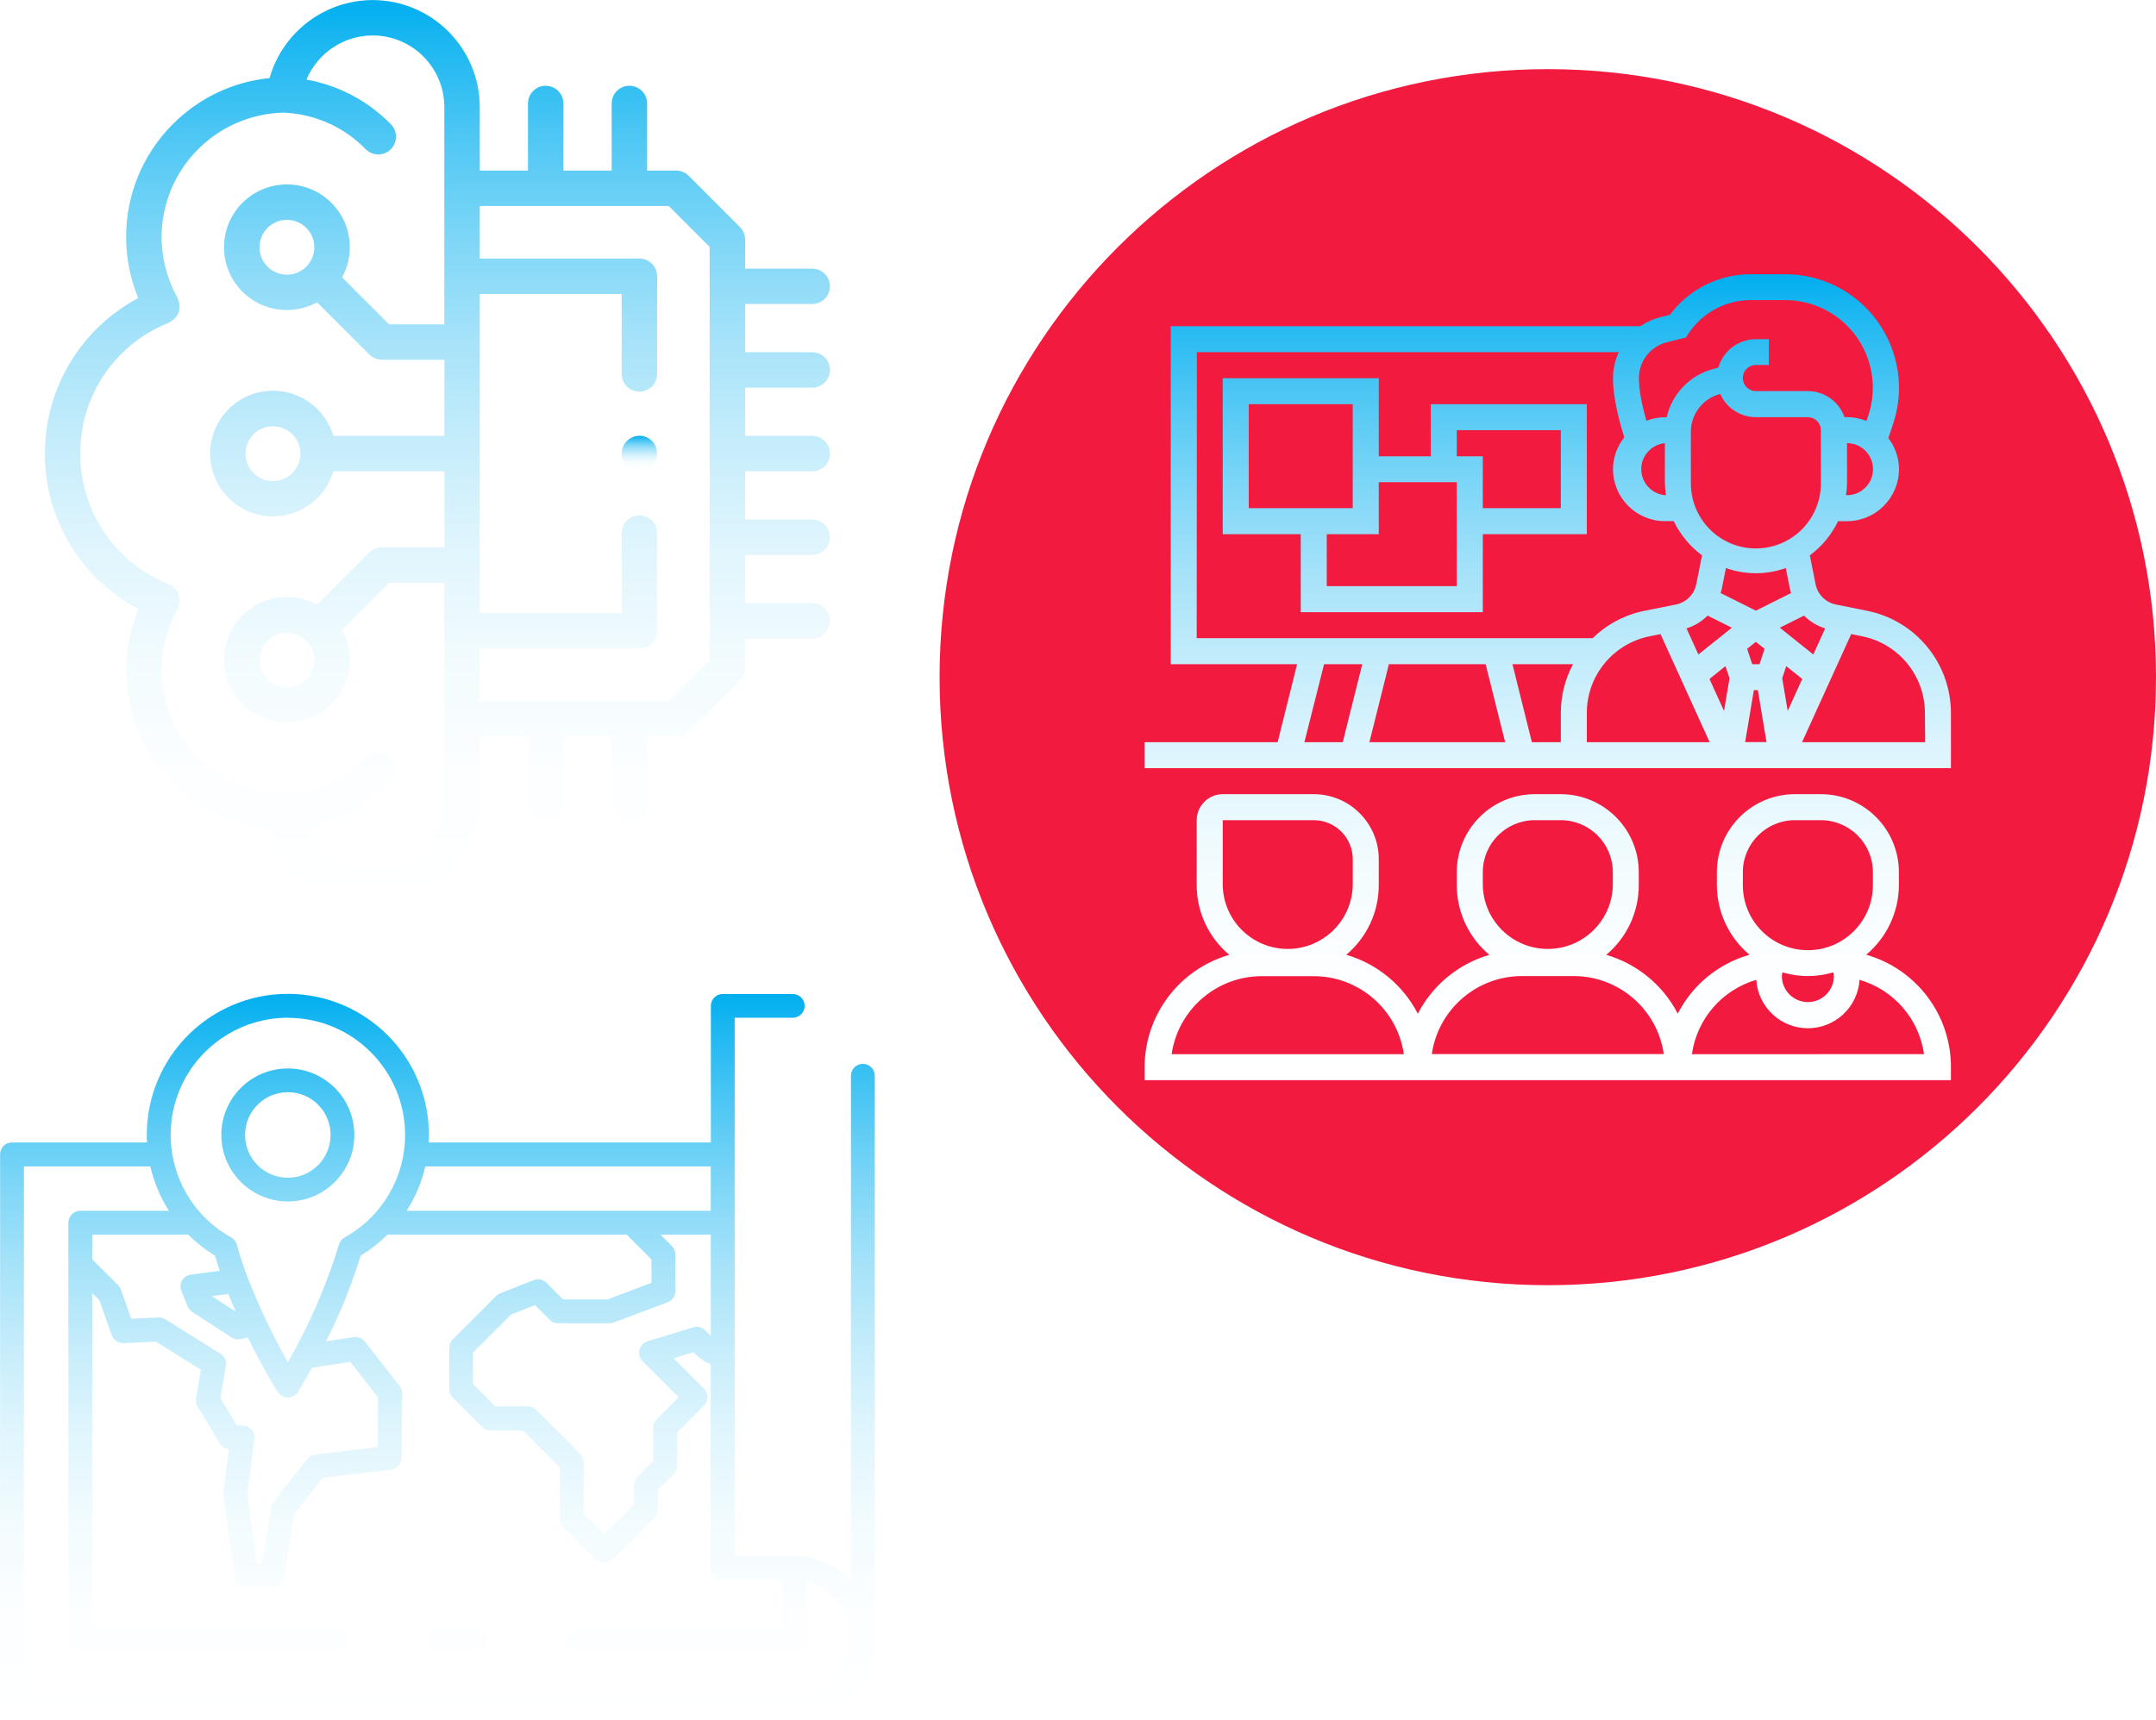
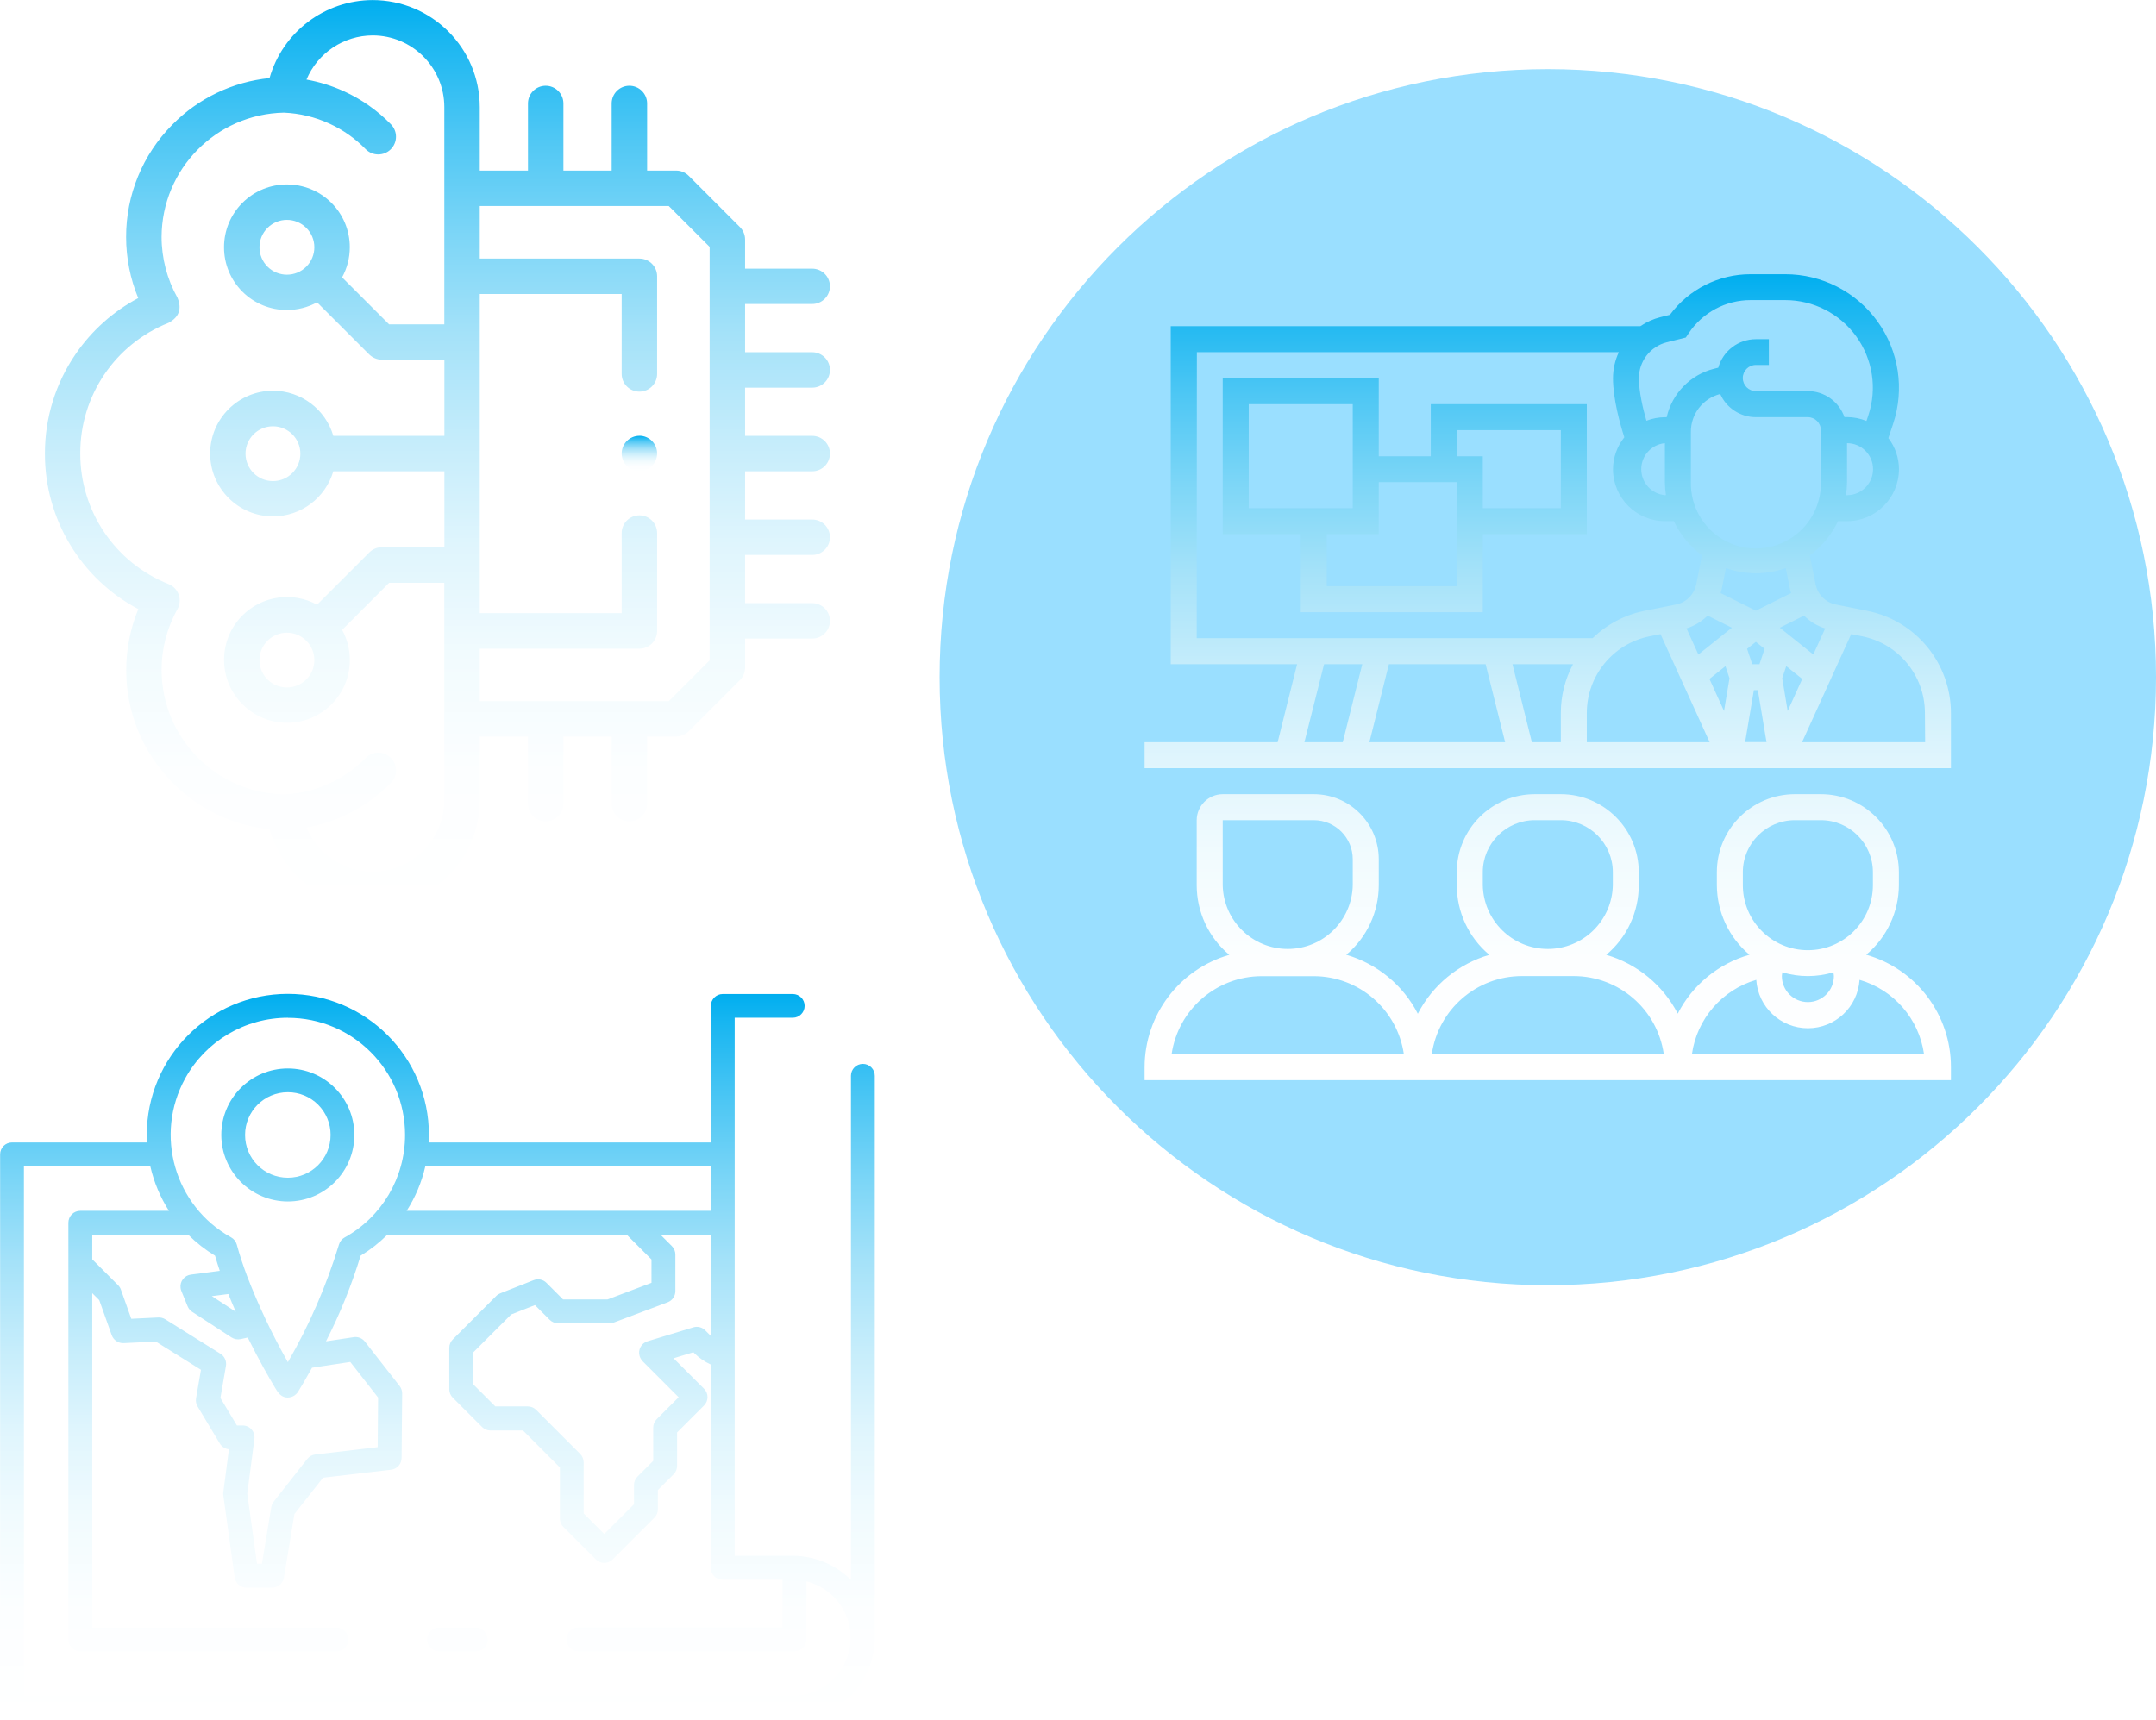
<svg xmlns="http://www.w3.org/2000/svg" xmlns:xlink="http://www.w3.org/1999/xlink" id="Capa_1" data-name="Capa 1" viewBox="0 0 907.49 724.08">
  <defs>
-     <style>.cls-1{fill:#F21B3F;}.cls-2{fill:url(#linear-gradient);}.cls-3{fill:url(#linear-gradient-2);}.cls-4{fill:url(#linear-gradient-3);}.cls-5{fill:url(#linear-gradient-4);}</style>
+     <style>.cls-1{fill:#9ADFFF;}.cls-2{fill:url(#linear-gradient);}.cls-3{fill:url(#linear-gradient-2);}.cls-4{fill:url(#linear-gradient-3);}.cls-5{fill:url(#linear-gradient-4);}</style>
    <linearGradient id="linear-gradient" x1="-210.68" y1="353.84" x2="-210.68" y2="-28.11" gradientUnits="userSpaceOnUse">
      <stop offset="0" stop-color="#fff" />
      <stop offset="0.15" stop-color="#fcfeff" />
      <stop offset="0.28" stop-color="#f1fbfe" />
      <stop offset="0.4" stop-color="#dff5fd" />
      <stop offset="0.51" stop-color="#c6edfb" />
      <stop offset="0.63" stop-color="#a5e2f9" />
      <stop offset="0.74" stop-color="#7dd6f7" />
      <stop offset="0.85" stop-color="#4ec7f4" />
      <stop offset="0.96" stop-color="#18b6f1" />
      <stop offset="1" stop-color="#00aeef" />
    </linearGradient>
    <linearGradient id="linear-gradient-2" x1="-125.65" y1="170.31" x2="-125.65" y2="155.38" xlink:href="#linear-gradient" />
    <linearGradient id="linear-gradient-3" x1="-40.17" y1="303.01" x2="-40.17" y2="379.42" gradientTransform="matrix(4, 0, 0, -4, -50, 1908)" xlink:href="#linear-gradient" />
    <linearGradient id="linear-gradient-4" x1="38.34" y1="441.17" x2="38.34" y2="483.58" gradientTransform="matrix(8, 0, 0, -8, -50, 3956)" xlink:href="#linear-gradient" />
  </defs>
  <circle class="cls-1" cx="651.49" cy="285.11" r="256" />
  <path class="cls-2" d="M-52.9,135.11a7.46,7.46,0,0,0,7.46-7.46,7.46,7.46,0,0,0-7.46-7.46H-81.16V99.88H-52.9a7.46,7.46,0,0,0,7.46-7.46A7.46,7.46,0,0,0-52.9,85H-81.16V72.75a7.46,7.46,0,0,0-2.18-5.27l-21.57-21.59a7.46,7.46,0,0,0-5.28-2.18H-122.4V15.47A7.46,7.46,0,0,0-129.86,8a7.46,7.46,0,0,0-7.46,7.46V43.71h-20.31V15.47A7.46,7.46,0,0,0-165.09,8a7.46,7.46,0,0,0-7.46,7.46V43.71h-20.29V17a45.14,45.14,0,0,0-45.09-45.08,45.27,45.27,0,0,0-43.4,32.85,66.76,66.76,0,0,0-40.95,19.65A66.91,66.91,0,0,0-341.7,71.68a67.53,67.53,0,0,0,5.1,25.72,74,74,0,0,0-26.27,23.45,73.76,73.76,0,0,0-13,42,73.79,73.79,0,0,0,39.3,65.48,67.49,67.49,0,0,0-5.08,25.7,66.86,66.86,0,0,0,19.41,47.28A66.78,66.78,0,0,0-281.33,321a45.28,45.28,0,0,0,43.41,32.86,45.13,45.13,0,0,0,45.08-45.08V282h20.29v28.25a7.46,7.46,0,0,0,7.46,7.46,7.46,7.46,0,0,0,7.46-7.46V282h20.31v28.25a7.46,7.46,0,0,0,7.46,7.46,7.46,7.46,0,0,0,7.46-7.46V282h12.21a7.47,7.47,0,0,0,5.28-2.19l21.57-21.56A7.46,7.46,0,0,0-81.16,253V240.75H-52.9a7.46,7.46,0,0,0,7.46-7.46,7.46,7.46,0,0,0-7.46-7.46H-81.16V205.55H-52.9a7.46,7.46,0,0,0,7.46-7.46,7.46,7.46,0,0,0-7.46-7.46H-81.16V170.32H-52.9a7.46,7.46,0,0,0,7.46-7.46,7.46,7.46,0,0,0-7.46-7.46H-81.16V135.11Zm-185,203.81a30.29,30.29,0,0,1-27.86-18.6,65.68,65.68,0,0,0,15.85-5,66,66,0,0,0,19.7-13.84,7.45,7.45,0,0,0-.11-10.55,7.45,7.45,0,0,0-10.55.11,51.21,51.21,0,0,1-15.27,10.72,50.53,50.53,0,0,1-19.14,4.6A52.54,52.54,0,0,1-326.77,254a52.28,52.28,0,0,1,6.67-25.61,7.44,7.44,0,0,0,.54-6.13,7.49,7.49,0,0,0-4.26-4.45,59,59,0,0,1-37.17-55,58.93,58.93,0,0,1,37.17-55q6.65-3.6,3.73-10.58a52.48,52.48,0,0,1-6.68-25.63A52.55,52.55,0,0,1-275.3,19.32a51.08,51.08,0,0,1,19.14,4.6A50.85,50.85,0,0,1-240.9,34.66a7.43,7.43,0,0,0,5.34,2.25,7.46,7.46,0,0,0,5.21-2.12,7.46,7.46,0,0,0,.13-10.55,65.63,65.63,0,0,0-19.73-13.89A66.49,66.49,0,0,0-265.78,5.4a30.3,30.3,0,0,1,27.86-18.59A30.19,30.19,0,0,1-207.76,17v91.46H-231l-19.79-19.79A26.26,26.26,0,0,0-247.55,76a26.3,26.3,0,0,0-7.75-18.72,26.51,26.51,0,0,0-37.43,0A26.3,26.3,0,0,0-300.48,76a26.28,26.28,0,0,0,7.75,18.71A26.39,26.39,0,0,0-274,102.41a26.45,26.45,0,0,0,12.68-3.23l22,22a7.94,7.94,0,0,0,5.27,2.18h26.32V155.4h-46.75a26.5,26.5,0,0,0-25.39-19,26.48,26.48,0,0,0-26.46,26.45,26.5,26.5,0,0,0,26.46,26.47,26.52,26.52,0,0,0,25.39-19h46.75v32h-26.32a4.22,4.22,0,0,0-.53,0,7.35,7.35,0,0,0-4.74,2.16l-22,22a26.52,26.52,0,0,0-31.39,4.51,26.3,26.3,0,0,0-7.75,18.73,26.22,26.22,0,0,0,7.75,18.68A26.39,26.39,0,0,0-274,276.21a26.38,26.38,0,0,0,18.7-7.73,26.22,26.22,0,0,0,7.76-18.69,26.34,26.34,0,0,0-3.23-12.7L-231,217.28h23.23v91.48a30.2,30.2,0,0,1-30.17,30.16ZM-262.47,76a11.47,11.47,0,0,1-3.38,8.16,11.56,11.56,0,0,1-16.33,0A11.47,11.47,0,0,1-285.56,76a11.47,11.47,0,0,1,3.38-8.16,11.56,11.56,0,0,1,16.33,0A11.47,11.47,0,0,1-262.47,76Zm-5.88,86.9a11.56,11.56,0,0,1-11.55,11.55,11.56,11.56,0,0,1-11.54-11.55,11.55,11.55,0,0,1,11.54-11.53A11.55,11.55,0,0,1-268.35,162.86Zm5.88,86.92a11.42,11.42,0,0,1-3.38,8.14,11.57,11.57,0,0,1-16.34,0,11.41,11.41,0,0,1-3.37-8.13,11.51,11.51,0,0,1,3.38-8.17,11.56,11.56,0,0,1,16.33,0h0a11.47,11.47,0,0,1,3.38,8.16Zm166.39.11-17.2,17.2h-79.56V245h67.19a7.46,7.46,0,0,0,7.46-7.46V196.33a7.46,7.46,0,0,0-7.46-7.46,7.46,7.46,0,0,0-7.46,7.46v33.73h-59.73V95.67h59.73v33.65a7.46,7.46,0,0,0,7.46,7.46,7.46,7.46,0,0,0,7.46-7.46V88.21a7.46,7.46,0,0,0-7.46-7.46h-67.19V58.63h79.56l17.2,17.21Z" transform="translate(394.78 28.11)" />
  <path class="cls-3" d="M-125.65,155.38a7.46,7.46,0,0,0-7.46,7.46v0a7.45,7.45,0,0,0,7.46,7.45,7.47,7.47,0,0,0,7.46-7.47,7.46,7.46,0,0,0-7.46-7.46Z" transform="translate(394.78 28.11)" />
  <g id="Layer_2" data-name="Layer 2">
    <path class="cls-4" d="M-31.6,419.82a5,5,0,0,0-5,5V637.11a34.66,34.66,0,0,0-24.45-10.17H-85.54V400.4h24.45a5,5,0,0,0,5-5,5,5,0,0,0-5-5H-90.57a5,5,0,0,0-5,5V452.9H-214.34c.06-1.06.1-2.11.1-3.17a59.39,59.39,0,0,0-59.39-59.39A59.39,59.39,0,0,0-333,449.73c0,1.07,0,2.12.1,3.17h-56.83a5,5,0,0,0-5,5v233a5,5,0,0,0,5,5H-61.09a34.56,34.56,0,0,0,34.52-34.52V424.85A5,5,0,0,0-31.6,419.82ZM-124.31,545l15.18,15.18-9.22,9.22a5,5,0,0,0-1.48,3.56v14l-6.62,6.62a5,5,0,0,0-1.47,3.56v8.12l-12.51,12.51-8.68-8.69V587.57a5.08,5.08,0,0,0-1.48-3.55l-18.5-18.51a5,5,0,0,0-3.56-1.47h-13.64l-9.38-9.38V541.38l16.06-16.06,10-3.94,6.18,6.17a5,5,0,0,0,3.56,1.48h21.7a5.13,5.13,0,0,0,1.77-.32l22.63-8.51a5,5,0,0,0,3.26-4.71v-15.4a5,5,0,0,0-1.48-3.56l-4.79-4.8h21.18v42.61L-97.94,532a5,5,0,0,0-5-1.26l-19.25,5.86a5,5,0,0,0-3.35,6.28,5,5,0,0,0,1.26,2.1Zm28.7-82v18.69h-128A59.39,59.39,0,0,0-215.77,463Zm-178-62.57a49.31,49.31,0,0,1,49.33,49.3,49.3,49.3,0,0,1-25.43,43.16,5,5,0,0,0-2.42,3.08,236.51,236.51,0,0,1-21.48,49.43A270.65,270.65,0,0,1-290.84,509c-1.6-4.29-3.06-8.65-4.27-13.08a5,5,0,0,0-2.42-3.08,49.33,49.33,0,0,1-19.25-67A49.32,49.32,0,0,1-273.63,400.4Zm-15.24,173.36a5,5,0,0,0-3.79-1.73h-2.42L-302,560.49l2.32-13.5a5.05,5.05,0,0,0-2.3-5.12l-23.23-14.52a5.12,5.12,0,0,0-2.91-.76l-11.4.55-4.37-12.28a4.91,4.91,0,0,0-1.19-1.87l-10.87-10.88V491.73h40.38a60.44,60.44,0,0,0,11.3,8.85c.62,2.14,1.3,4.27,2,6.38l-12.14,1.58a5,5,0,0,0-4.36,5.63,4.57,4.57,0,0,0,.33,1.27l2.64,6.48a5.11,5.11,0,0,0,1.91,2.3L-297.33,535a5.11,5.11,0,0,0,3.83.7l3-.66c4.83,9.8,9.28,17.44,11.36,20.91,1.15,1.9,2.22,3.83,4.6,4.29a5.21,5.21,0,0,0,5.39-2.66c.69-1.1,2.83-4.63,5.71-9.83l16.09-2.44,11.72,15-.18,20.89-26.28,3.08a5,5,0,0,0-3.37,1.89l-14.14,18a4.92,4.92,0,0,0-1,2.3l-3.93,23.83h-2.07l-4.1-29.5,3-23.06a5,5,0,0,0-1.21-4Zm-6.67-49.59-10.09-6.59,6.95-.9C-297.68,519.22-296.62,521.71-295.54,524.17ZM-61.09,685.91H-384.71V463h53.21a59.39,59.39,0,0,0,7.83,18.69H-361a5,5,0,0,0-5,5V662.18a5,5,0,0,0,5,5h107.87a5,5,0,0,0,5-5,5,5,0,0,0-5-5H-355.95V516.35l2.95,2.95,5.25,14.75a5.13,5.13,0,0,0,5,3.35l13.56-.66,19,11.88-2.07,12a5.08,5.08,0,0,0,.65,3.45l9.35,15.58a5,5,0,0,0,3.85,2.43l-2.37,18.06a5.09,5.09,0,0,0,0,1.35L-296,636a5,5,0,0,0,5,4.34h10.73a5,5,0,0,0,5-4.22l4.41-26.77,12.05-15.3,28.62-3.35a5,5,0,0,0,4.45-5l.24-27.1a5.06,5.06,0,0,0-1.07-3.15l-14.62-18.7a5,5,0,0,0-4.73-1.87l-11.66,1.76A220.47,220.47,0,0,0-243,500.58a60,60,0,0,0,11.29-8.86H-131l10.44,10.44V512l-18.51,7h-18.7l-7-7a5,5,0,0,0-5.41-1.12l-14,5.53a5,5,0,0,0-1.73,1.12l-18.28,18.29a5,5,0,0,0-1.48,3.56v17.44a5,5,0,0,0,1.48,3.56l12.33,12.33a5,5,0,0,0,3.56,1.47h13.66l15.54,15.57v21.51a5,5,0,0,0,1.47,3.56L-144,628.45a5,5,0,0,0,7.11,0h0l17.55-17.55a5,5,0,0,0,1.47-3.56v-8.11l6.62-6.62a5,5,0,0,0,1.47-3.56V575l11.32-11.32a5,5,0,0,0,0-7.11h0l-12.82-12.8,8.35-2.54.37.38a24,24,0,0,0,6.93,4.78V632a5,5,0,0,0,5,5H-65.4v20.14h-85.94a5,5,0,0,0-5,5,5,5,0,0,0,5,5h91a5,5,0,0,0,5-5V637.72a24.45,24.45,0,0,1,17.87,29.6,24.45,24.45,0,0,1-23.63,18.59ZM-273.63,477.75a28,28,0,0,0,28-28,28,28,0,0,0-28-28,28,28,0,0,0-28,28h0A28.06,28.06,0,0,0-273.63,477.75Zm0-46a17.94,17.94,0,0,1,18,18,18,18,0,0,1-18,18,18,18,0,0,1-18-18h0a18,18,0,0,1,18-18Zm84.17,230.42a5,5,0,0,1-5,5H-210a5,5,0,0,1-5-5,5,5,0,0,1,5-5h15.47a5,5,0,0,1,5,5Z" transform="translate(394.78 28.11)" />
  </g>
  <path class="cls-5" d="M391.19,229.06,378,226.42a10.91,10.91,0,0,1-8.58-8.58L367,205.71a38.52,38.52,0,0,0,11.88-14.38h3.75a21.92,21.92,0,0,0,21.89-21.89,21.6,21.6,0,0,0-4.46-13.1l2-6a47.85,47.85,0,0,0-45.4-63H342.12a42.21,42.21,0,0,0-34,17.08l-4,1a26.28,26.28,0,0,0-8.46,3.81H98V251.53h53.19L143,284.37H87v10.95H426.39V272a43.9,43.9,0,0,0-35.2-42.93ZM230.54,251.53l8.21,32.84H181.62l8.21-32.84Zm11.29,0h25.5A43.56,43.56,0,0,0,262.19,272v12.38H250ZM273.13,272a32.92,32.92,0,0,1,26.4-32.2l4.62-.93,20.69,45.51H273.13ZM324,231.09l10.19,5.09-14.1,11.28-5-11a21.74,21.74,0,0,0,8.9-5.4Zm21.81,20.44h-3.05l-2.16-6.46,3.69-2.95,3.68,2.95Zm-12.62,5.92-2.3,13.78-6.13-13.49,6.73-5.38Zm10.26,5h1.67l3.65,21.89h-9Zm11.93-5,1.7-5.09,6.73,5.38-6.13,13.49Zm18.09-21-5,11-14.1-11.28,10.19-5.09a21.74,21.74,0,0,0,8.9,5.4ZM358.66,220c.11.54.3,1.06.45,1.59L344.29,229l-14.83-7.41c.15-.53.33-1.05.44-1.6l1.79-8.93a37.56,37.56,0,0,0,25.19,0Zm13-45.08a27.37,27.37,0,1,1-54.73,0V153.68a16.4,16.4,0,0,1,12.36-15.91,16.43,16.43,0,0,0,15,9.77h21.89a5.48,5.48,0,0,1,5.47,5.47Zm11,5.48h-.44a38.21,38.21,0,0,0,.44-5.48V158.48a10.95,10.95,0,0,1,0,21.9ZM306.81,116l8-2,1.17-1.76a31.34,31.34,0,0,1,26.13-14h14.51a36.89,36.89,0,0,1,35,48.58l-.78,2.32a21.86,21.86,0,0,0-8.27-1.64h-1a16.38,16.38,0,0,0-15.41-10.95H344.29a5.48,5.48,0,1,1,0-11h5.47V114.7h-5.47a16.46,16.46,0,0,0-15.82,12l-1.77.44a27.28,27.28,0,0,0-19.95,20.41H306a21.84,21.84,0,0,0-7.78,1.49c-1.45-5-3.16-12.19-3.16-17.91A15.54,15.54,0,0,1,306.81,116ZM306,158.48V174.9a38.21,38.21,0,0,0,.44,5.48H306a11,11,0,0,1,0-21.9Zm-197-38.31h177.6a26.42,26.42,0,0,0-2.45,11c0,8.8,3.09,19.63,4.77,24.84a21.66,21.66,0,0,0-4.77,13.47A21.92,21.92,0,0,0,306,191.32h3.75a38.63,38.63,0,0,0,11.88,14.39l-2.43,12.12a10.92,10.92,0,0,1-8.58,8.59l-13.21,2.64a43.57,43.57,0,0,0-21.82,11.52H108.93Zm53.54,131.36h16.08l-8.21,32.84H154.26Zm253,32.84H363.73l20.69-45.51,4.62.93a32.93,32.93,0,0,1,26.4,32.2ZM273.13,142.06H207.45V164H185.56V131.12H119.88V196.8h32.84v32.84h76.63V196.8h43.78Zm-142.3,0h43.78v43.79H130.83Zm87.57,76.63H163.67V196.8h21.89V174.9H218.4Zm43.79-32.84H229.35V164H218.4V153h43.79Zm128.56,188a38.45,38.45,0,0,0,13.74-29.29V339.1a32.87,32.87,0,0,0-32.84-32.84H360.71a32.87,32.87,0,0,0-32.84,32.84v5.48a38.44,38.44,0,0,0,13.73,29.29,49,49,0,0,0-30.19,24.79,49.49,49.49,0,0,0-30.1-24.75A38.25,38.25,0,0,0,295,344.58V339.1a32.87,32.87,0,0,0-32.84-32.84H251.24A32.87,32.87,0,0,0,218.4,339.1v5.48a38.24,38.24,0,0,0,13.71,29.33A49.42,49.42,0,0,0,202,398.7a49.46,49.46,0,0,0-30.12-24.82,38.26,38.26,0,0,0,13.68-29.3V333.63a27.4,27.4,0,0,0-27.37-27.37H119.88a11,11,0,0,0-10.95,10.95v27.37a38.22,38.22,0,0,0,13.72,29.33A49.31,49.31,0,0,0,87,421.2v5.48H426.39V421.2A49.11,49.11,0,0,0,390.75,373.87Zm-13.62,9a10.95,10.95,0,1,1-21.9,0,10.19,10.19,0,0,1,.22-1.58,37.22,37.22,0,0,0,21.46,0A10.19,10.19,0,0,1,377.13,382.89Zm-38.32-38.31V339.1a21.92,21.92,0,0,1,21.9-21.89h10.94a21.92,21.92,0,0,1,21.9,21.89v5.48a27.37,27.37,0,0,1-54.74,0Zm-109.46,0V339.1a21.91,21.91,0,0,1,21.89-21.89h10.95a21.92,21.92,0,0,1,21.89,21.89v5.48a27.37,27.37,0,0,1-54.73,0Zm16.42,38.31h21.89a38.34,38.34,0,0,1,37.87,32.84H207.89a38.34,38.34,0,0,1,37.88-32.84ZM119.88,344.58V317.21h38.31a16.44,16.44,0,0,1,16.42,16.42v10.95a27.37,27.37,0,0,1-54.73,0ZM98.37,415.73a38.39,38.39,0,0,1,37.93-32.84h21.89a38.39,38.39,0,0,1,37.93,32.84Zm219,0a38.17,38.17,0,0,1,27.09-31.3,21.78,21.78,0,0,0,43.47,0,38.2,38.2,0,0,1,27.14,31.29Z" transform="translate(394.78 28.11)" />
</svg>
